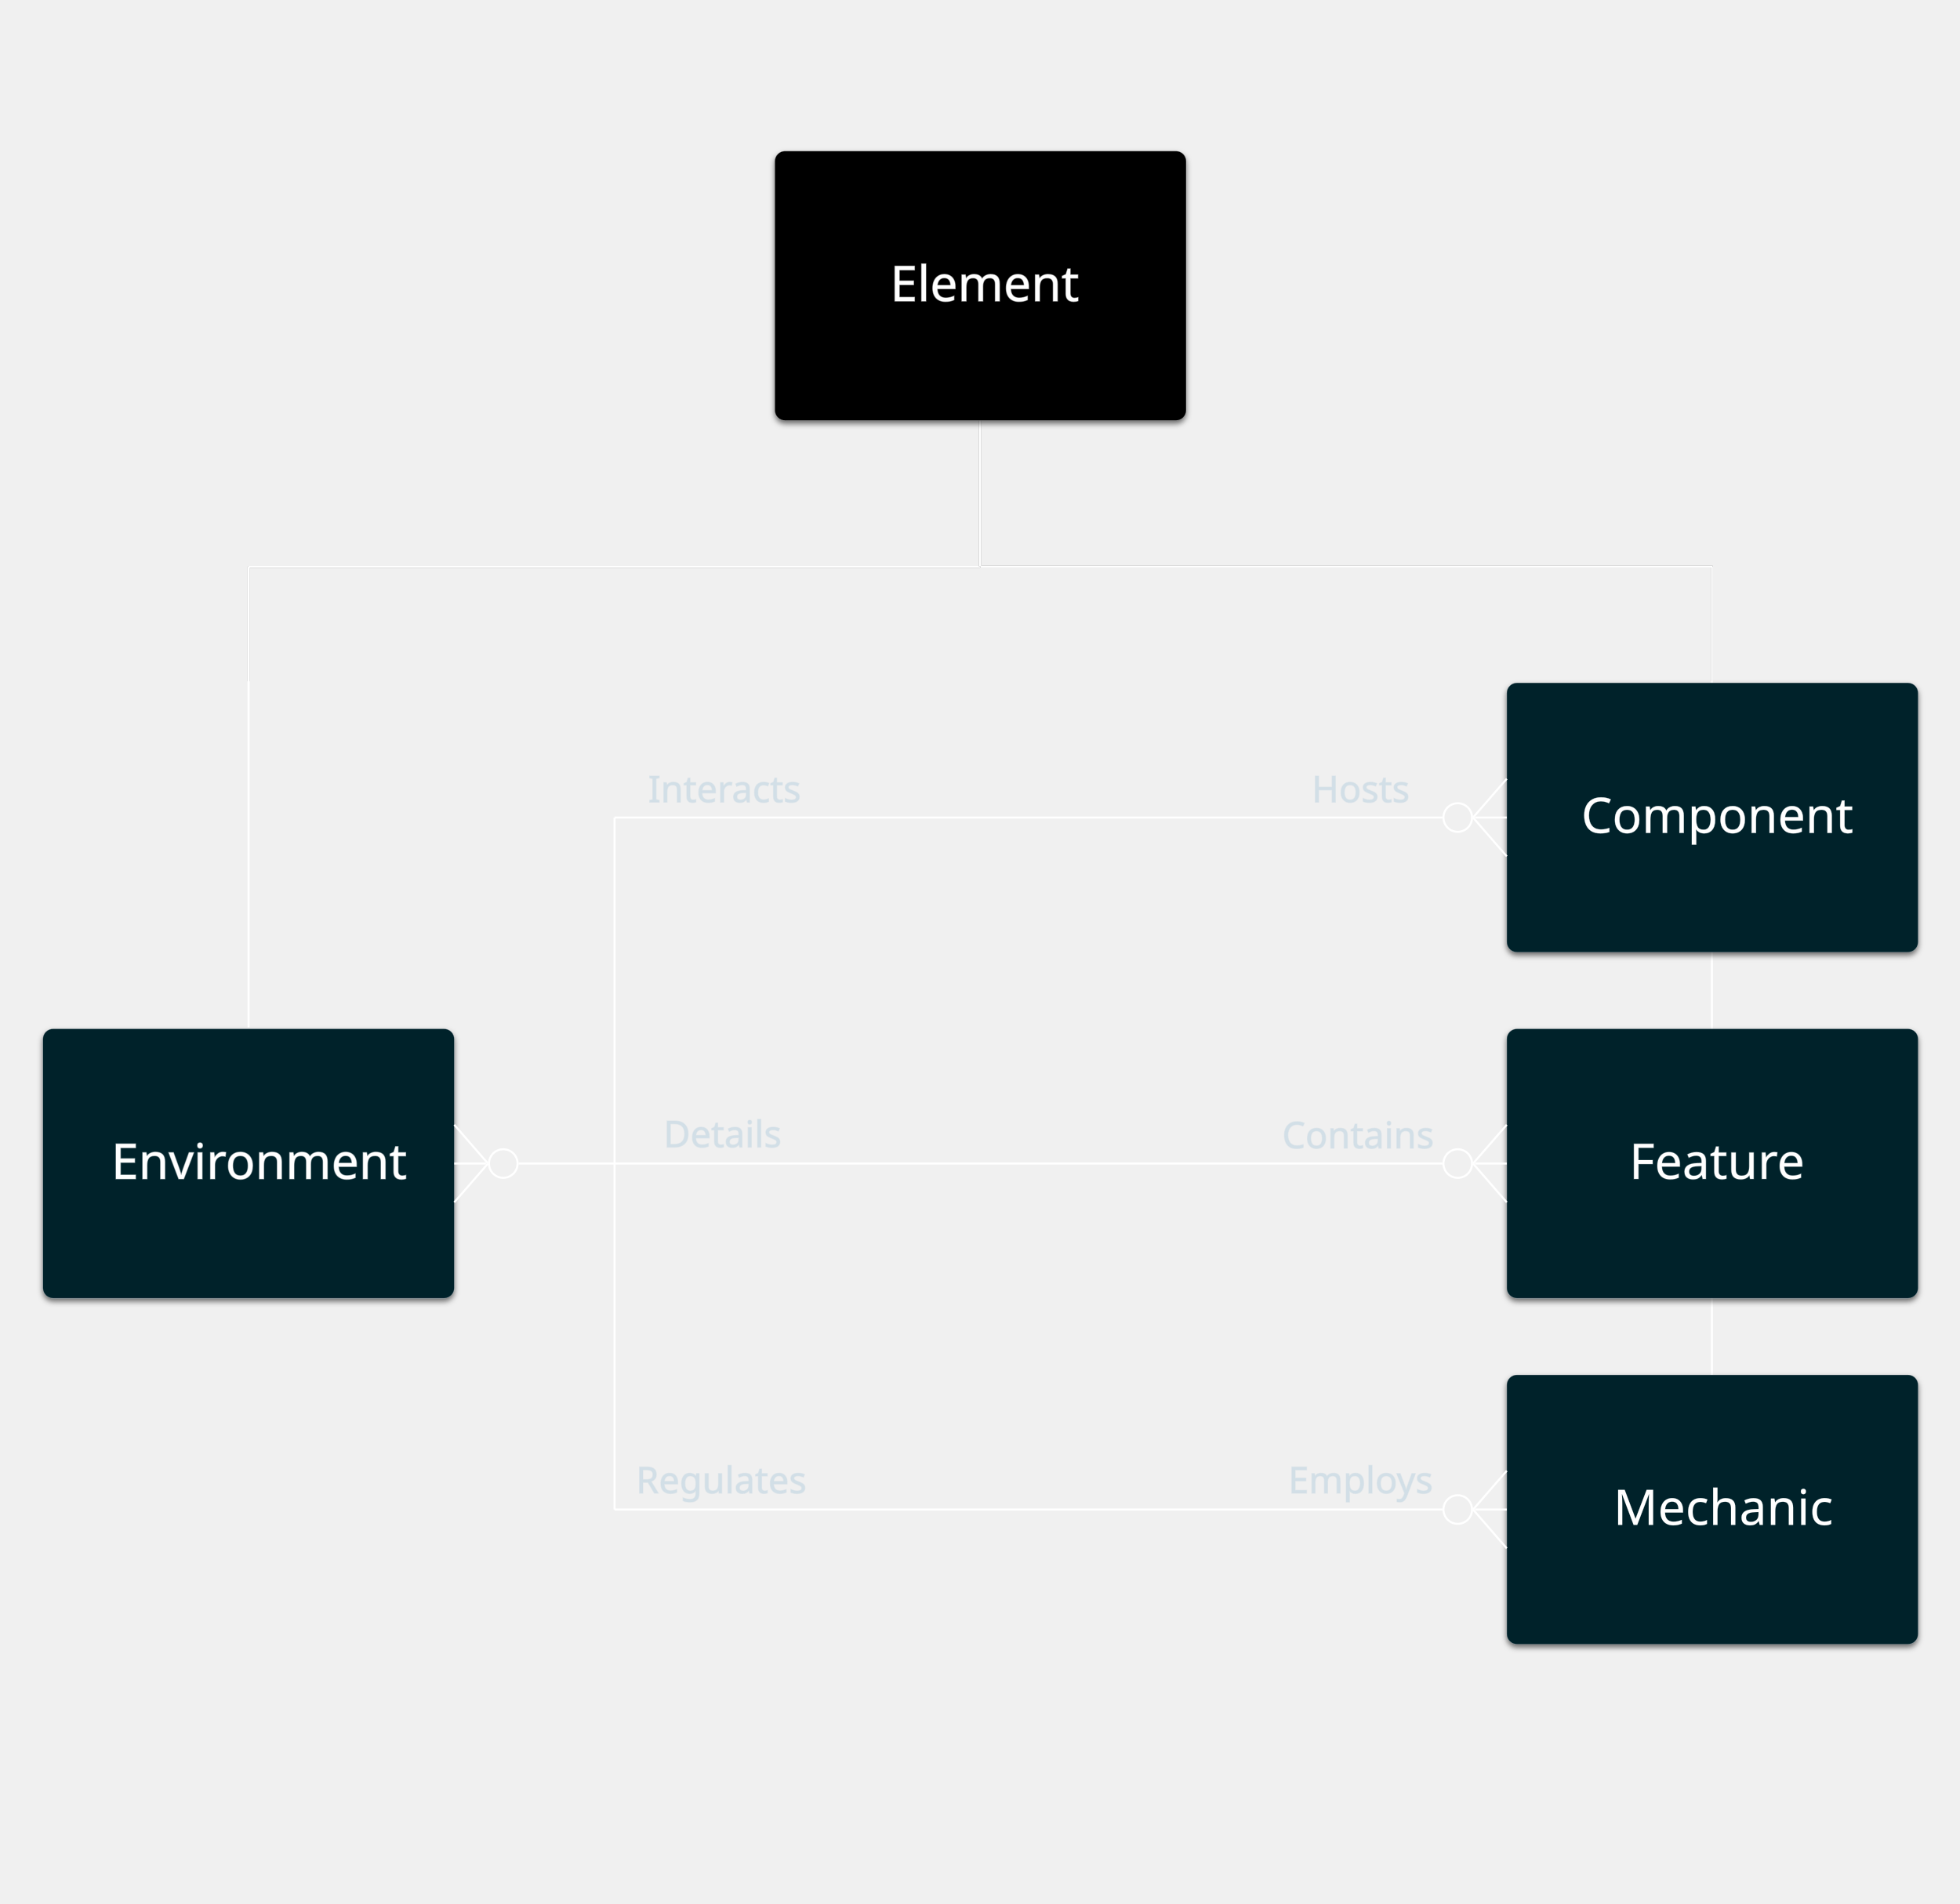
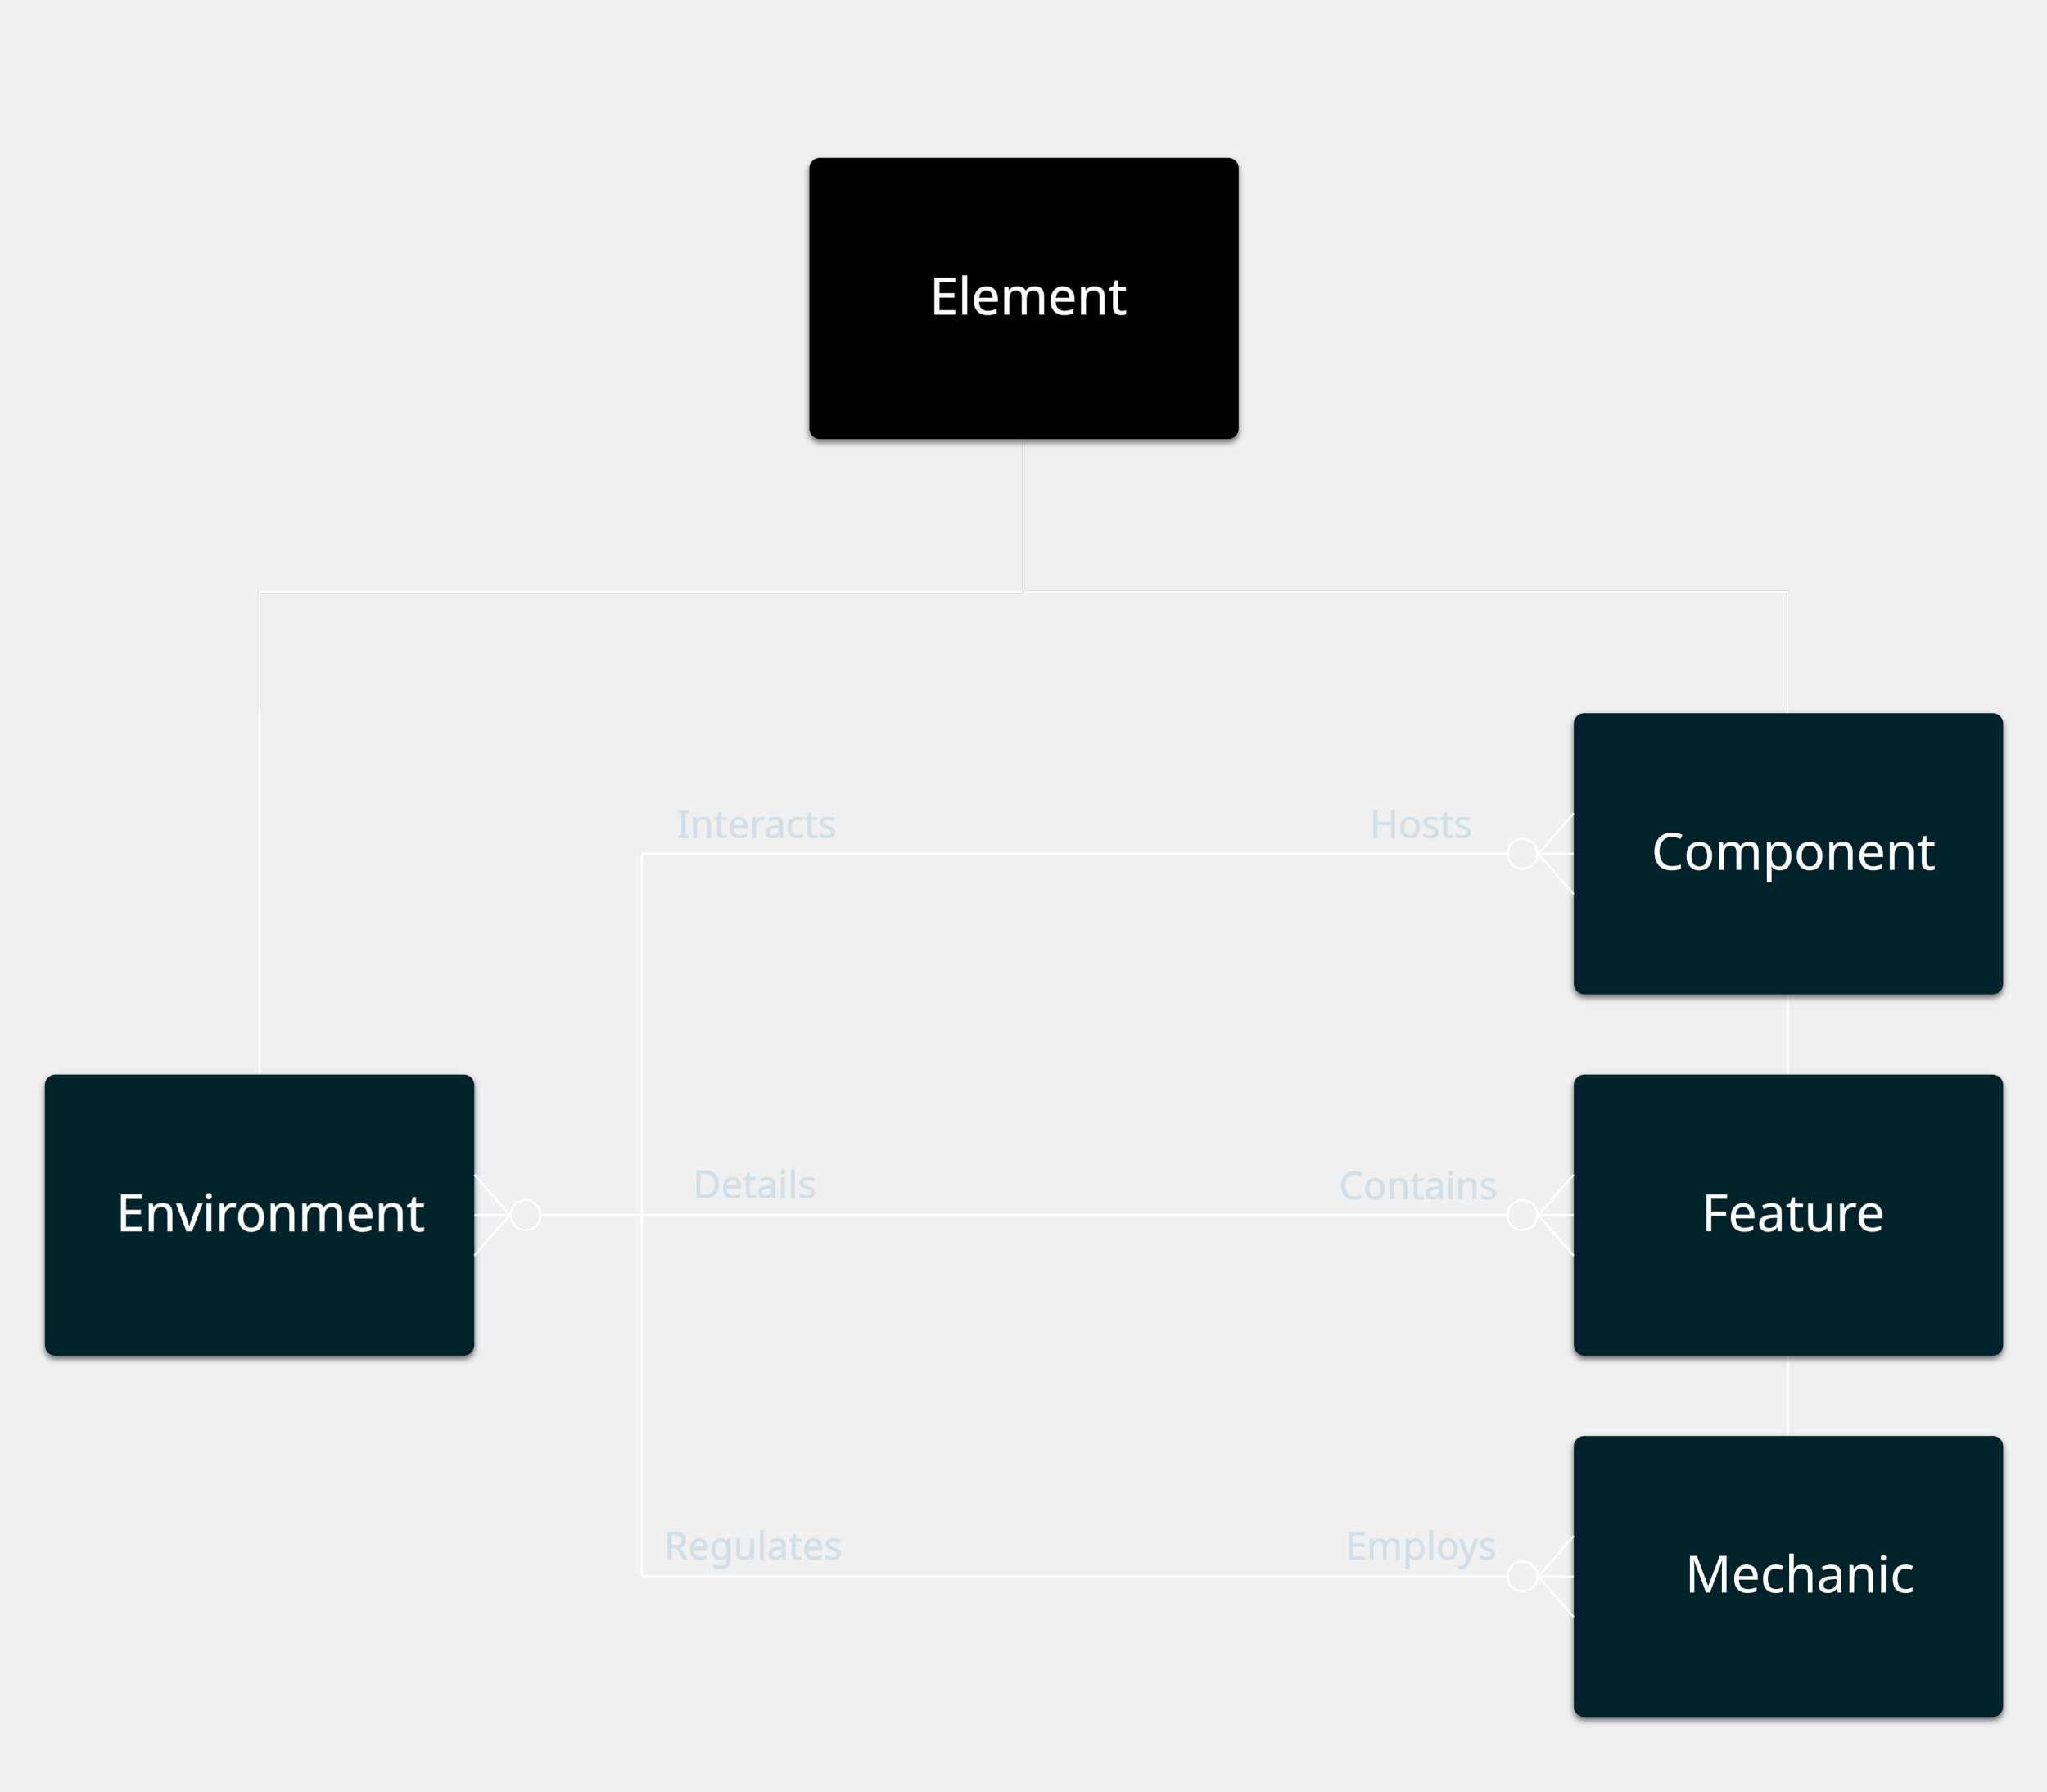
- <svg xmlns="http://www.w3.org/2000/svg" width="1920" height="1865" viewBox="0 0 1920 1865">
+ <svg xmlns="http://www.w3.org/2000/svg" width="1920" height="1681" viewBox="0 0 1920 1681">
  <defs>
    <filter id="Rectangle_1" x="33" y="1002" width="421" height="282" filterUnits="userSpaceOnUse">
      <feOffset dy="3" input="SourceAlpha" />
      <feGaussianBlur stdDeviation="3" result="blur" />
      <feFlood flood-opacity="0.565" />
      <feComposite operator="in" in2="blur" />
      <feComposite in="SourceGraphic" />
    </filter>
    <filter id="Rectangle_1-2" x="750" y="142" width="421" height="282" filterUnits="userSpaceOnUse">
      <feOffset dy="3" input="SourceAlpha" />
      <feGaussianBlur stdDeviation="3" result="blur-2" />
      <feFlood flood-opacity="0.565" />
      <feComposite operator="in" in2="blur-2" />
      <feComposite in="SourceGraphic" />
    </filter>
    <filter id="Rectangle_1-3" x="1467" y="1341" width="421" height="282" filterUnits="userSpaceOnUse">
      <feOffset dy="3" input="SourceAlpha" />
      <feGaussianBlur stdDeviation="3" result="blur-3" />
      <feFlood flood-opacity="0.565" />
      <feComposite operator="in" in2="blur-3" />
      <feComposite in="SourceGraphic" />
    </filter>
    <filter id="Rectangle_1-4" x="1467" y="1002" width="421" height="282" filterUnits="userSpaceOnUse">
      <feOffset dy="3" input="SourceAlpha" />
      <feGaussianBlur stdDeviation="3" result="blur-4" />
      <feFlood flood-opacity="0.565" />
      <feComposite operator="in" in2="blur-4" />
      <feComposite in="SourceGraphic" />
    </filter>
    <filter id="Rectangle_1-5" x="1467" y="663" width="421" height="282" filterUnits="userSpaceOnUse">
      <feOffset dy="3" input="SourceAlpha" />
      <feGaussianBlur stdDeviation="3" result="blur-5" />
      <feFlood flood-opacity="0.565" />
      <feComposite operator="in" in2="blur-5" />
      <feComposite in="SourceGraphic" />
    </filter>
    <clipPath id="clip-Environment">
-       <rect width="1920" height="1865" />
+       <rect width="1920" height="1681" />
    </clipPath>
  </defs>
  <g id="Environment" clip-path="url(#clip-Environment)">
-     <g transform="matrix(1, 0, 0, 1, 0, 0)" filter="url(#Rectangle_1)">
-       <g id="Rectangle_1-6" data-name="Rectangle 1" transform="translate(42 1008)" fill="#00202a" stroke="rgba(255,255,255,0.5)" stroke-width="0.25">
-         <rect width="403" height="264" rx="10" stroke="none" />
-         <rect x="0.125" y="0.125" width="402.75" height="263.75" rx="9.875" fill="none" />
-       </g>
-     </g>
-     <text id="Environment-2" data-name="Environment" transform="translate(109 1155)" fill="#fff" stroke="rgba(255,255,255,0.5)" stroke-width="1" font-size="48" font-family="Avenir-Book, Avenir">
-       <tspan x="0" y="0">Environment</tspan>
-     </text>
-     <text id="Hosts" transform="translate(1285 786)" fill="#d2dfe7" stroke="rgba(210,223,231,0.5)" stroke-width="1" font-size="36" font-family="Avenir-Book, Avenir">
-       <tspan x="0" y="0">Hosts</tspan>
-     </text>
-     <text id="Interacts" transform="translate(635 786)" fill="#d2dfe7" stroke="rgba(210,223,231,0.5)" stroke-width="1" font-size="36" font-family="Avenir-Book, Avenir">
-       <tspan x="0" y="0">Interacts</tspan>
-     </text>
-     <text id="Contains" transform="translate(1256 1125)" fill="#d2dfe7" stroke="rgba(210,223,231,0.5)" stroke-width="1" font-size="36" font-family="Avenir-Book, Avenir">
-       <tspan x="0" y="0">Contains</tspan>
-     </text>
-     <text id="Details" transform="translate(650 1124)" fill="#d2dfe7" stroke="rgba(210,223,231,0.5)" stroke-width="1" font-size="36" font-family="Avenir-Book, Avenir">
-       <tspan x="0" y="0">Details</tspan>
-     </text>
-     <text id="Employs" transform="translate(1262 1463)" fill="#d2dfe7" stroke="rgba(210,223,231,0.5)" stroke-width="1" font-size="36" font-family="Avenir-Book, Avenir">
-       <tspan x="0" y="0">Employs</tspan>
-     </text>
-     <text id="Regulates" transform="translate(623 1463)" fill="#d2dfe7" stroke="rgba(210,223,231,0.5)" stroke-width="1" font-size="36" font-family="Avenir-Book, Avenir">
-       <tspan x="0" y="0">Regulates</tspan>
-     </text>
-     <g id="Group_9" data-name="Group 9" transform="translate(0 101)">
-       <line id="Line_1" data-name="Line 1" y1="112" transform="translate(243.5 454.5)" fill="none" stroke="#707070" stroke-width="2" />
-       <line id="Line_2" data-name="Line 2" x2="717" transform="translate(243 454.5)" fill="none" stroke="#707070" stroke-width="2" />
-       <line id="Line_3" data-name="Line 3" y2="144" transform="translate(960.5 310.5)" fill="none" stroke="#707070" stroke-width="2" />
-     </g>
-     <g id="Group_10" data-name="Group 10" transform="translate(0 101)">
-       <line id="Line_1-2" data-name="Line 1" y1="112" transform="translate(243.5 454.5)" fill="none" stroke="#fff" stroke-width="2" />
-       <line id="Line_2-2" data-name="Line 2" x2="717" transform="translate(243 454.5)" fill="none" stroke="#fff" stroke-width="2" />
-       <line id="Line_3-2" data-name="Line 3" y2="144" transform="translate(960.5 310.5)" fill="none" stroke="#fff" stroke-width="2" />
-       <line id="Line_4" data-name="Line 4" y1="451" transform="translate(243.5 454.5)" fill="none" stroke="#fff" stroke-width="2" />
-     </g>
-     <g id="Group_11" data-name="Group 11" transform="translate(960 411)">
-       <line id="Line_1-3" data-name="Line 1" y1="112" transform="translate(717 144)" fill="none" stroke="#707070" stroke-width="2" />
-       <line id="Line_2-3" data-name="Line 2" x1="717" transform="translate(0.5 144)" fill="none" stroke="#707070" stroke-width="2" />
-       <line id="Line_3-3" data-name="Line 3" y2="144" transform="translate(0)" fill="none" stroke="#707070" stroke-width="2" />
-     </g>
-     <g id="Group_12" data-name="Group 12" transform="translate(960 411)">
-       <line id="Line_1-4" data-name="Line 1" y1="802" transform="translate(717 144)" fill="none" stroke="#fff" stroke-width="2" />
-       <line id="Line_2-4" data-name="Line 2" x1="717" transform="translate(0.5 144)" fill="none" stroke="#fff" stroke-width="2" />
-       <line id="Line_3-4" data-name="Line 3" y2="144" transform="translate(0)" fill="none" stroke="#fff" stroke-width="2" />
-     </g>
-     <line id="Line_9" data-name="Line 9" y1="678" transform="translate(602 801)" fill="none" stroke="#fff" stroke-width="2" />
-     <g id="Group_13" data-name="Group 13" transform="translate(588 -81)">
-       <g transform="matrix(1, 0, 0, 1, -588, 81)" filter="url(#Rectangle_1-2)">
-         <g id="Rectangle_1-7" data-name="Rectangle 1" transform="translate(759 148)" stroke="rgba(255,255,255,0.5)" stroke-width="0.25">
+     <g id="Pillar_Relationship" data-name="Pillar Relationship" transform="translate(42 148)">
+       <g transform="matrix(1, 0, 0, 1, -42, -148)" filter="url(#Rectangle_1)">
+         <g id="Rectangle_1-6" data-name="Rectangle 1" transform="translate(42 1008)" fill="#00202a" stroke="rgba(255,255,255,0.5)" stroke-width="0.25">
          <rect width="403" height="264" rx="10" stroke="none" />
          <rect x="0.125" y="0.125" width="402.75" height="263.75" rx="9.875" fill="none" />
        </g>
      </g>
-       <text id="Element" transform="translate(284 376)" fill="#fff" stroke="rgba(255,255,255,0.5)" stroke-width="1" font-size="48" font-family="Avenir-Book, Avenir">
-         <tspan x="0" y="0">Element</tspan>
+       <text id="Environment-2" data-name="Environment" transform="translate(67 1007)" fill="#fff" stroke="rgba(255,255,255,0.5)" stroke-width="1" font-size="48" font-family="Avenir-Book, Avenir">
+         <tspan x="0" y="0">Environment</tspan>
      </text>
-     </g>
-     <g id="Group_4" data-name="Group 4" transform="translate(1305 1118)">
-       <g transform="matrix(1, 0, 0, 1, -1305, -1118)" filter="url(#Rectangle_1-3)">
-         <g id="Rectangle_1-8" data-name="Rectangle 1" transform="translate(1476 1347)" fill="#00202a" stroke="rgba(255,255,255,0.5)" stroke-width="0.25">
-           <rect width="403" height="264" rx="10" stroke="none" />
-           <rect x="0.125" y="0.125" width="402.75" height="263.75" rx="9.875" fill="none" />
+       <text id="Hosts" transform="translate(1243 638)" fill="#d2dfe7" stroke="rgba(210,223,231,0.5)" stroke-width="1" font-size="36" font-family="Avenir-Book, Avenir">
+         <tspan x="0" y="0">Hosts</tspan>
+       </text>
+       <text id="Interacts" transform="translate(593 638)" fill="#d2dfe7" stroke="rgba(210,223,231,0.5)" stroke-width="1" font-size="36" font-family="Avenir-Book, Avenir">
+         <tspan x="0" y="0">Interacts</tspan>
+       </text>
+       <text id="Contains" transform="translate(1214 977)" fill="#d2dfe7" stroke="rgba(210,223,231,0.5)" stroke-width="1" font-size="36" font-family="Avenir-Book, Avenir">
+         <tspan x="0" y="0">Contains</tspan>
+       </text>
+       <text id="Details" transform="translate(608 976)" fill="#d2dfe7" stroke="rgba(210,223,231,0.5)" stroke-width="1" font-size="36" font-family="Avenir-Book, Avenir">
+         <tspan x="0" y="0">Details</tspan>
+       </text>
+       <text id="Employs" transform="translate(1220 1315)" fill="#d2dfe7" stroke="rgba(210,223,231,0.5)" stroke-width="1" font-size="36" font-family="Avenir-Book, Avenir">
+         <tspan x="0" y="0">Employs</tspan>
+       </text>
+       <text id="Regulates" transform="translate(581 1315)" fill="#d2dfe7" stroke="rgba(210,223,231,0.5)" stroke-width="1" font-size="36" font-family="Avenir-Book, Avenir">
+         <tspan x="0" y="0">Regulates</tspan>
+       </text>
+       <g id="Group_9" data-name="Group 9" transform="translate(-42 -47)">
+         <line id="Line_1" data-name="Line 1" y1="112" transform="translate(243.5 454.5)" fill="none" stroke="#707070" stroke-width="2" />
+         <line id="Line_2" data-name="Line 2" x2="717" transform="translate(243 454.5)" fill="none" stroke="#707070" stroke-width="2" />
+         <line id="Line_3" data-name="Line 3" y2="144" transform="translate(960.5 310.5)" fill="none" stroke="#707070" stroke-width="2" />
+       </g>
+       <g id="Group_10" data-name="Group 10" transform="translate(-42 -47)">
+         <line id="Line_1-2" data-name="Line 1" y1="112" transform="translate(243.5 454.5)" fill="none" stroke="#fff" stroke-width="2" />
+         <line id="Line_2-2" data-name="Line 2" x2="717" transform="translate(243 454.5)" fill="none" stroke="#fff" stroke-width="2" />
+         <line id="Line_3-2" data-name="Line 3" y2="144" transform="translate(960.5 310.5)" fill="none" stroke="#fff" stroke-width="2" />
+         <line id="Line_4" data-name="Line 4" y1="451" transform="translate(243.5 454.5)" fill="none" stroke="#fff" stroke-width="2" />
+       </g>
+       <g id="Group_11" data-name="Group 11" transform="translate(918 263)">
+         <line id="Line_1-3" data-name="Line 1" y1="112" transform="translate(717 144)" fill="none" stroke="#707070" stroke-width="2" />
+         <line id="Line_2-3" data-name="Line 2" x1="717" transform="translate(0.5 144)" fill="none" stroke="#707070" stroke-width="2" />
+         <line id="Line_3-3" data-name="Line 3" y2="144" transform="translate(0)" fill="none" stroke="#707070" stroke-width="2" />
+       </g>
+       <g id="Group_12" data-name="Group 12" transform="translate(918 263)">
+         <line id="Line_1-4" data-name="Line 1" y1="802" transform="translate(717 144)" fill="none" stroke="#fff" stroke-width="2" />
+         <line id="Line_2-4" data-name="Line 2" x1="717" transform="translate(0.5 144)" fill="none" stroke="#fff" stroke-width="2" />
+         <line id="Line_3-4" data-name="Line 3" y2="144" transform="translate(0)" fill="none" stroke="#fff" stroke-width="2" />
+       </g>
+       <line id="Line_9" data-name="Line 9" y1="678" transform="translate(560 653)" fill="none" stroke="#fff" stroke-width="2" />
+       <g id="Group_13" data-name="Group 13" transform="translate(546 -229)">
+         <g transform="matrix(1, 0, 0, 1, -588, 81)" filter="url(#Rectangle_1-2)">
+           <g id="Rectangle_1-7" data-name="Rectangle 1" transform="translate(759 148)" stroke="rgba(255,255,255,0.5)" stroke-width="0.25">
+             <rect width="403" height="264" rx="10" stroke="none" />
+             <rect x="0.125" y="0.125" width="402.75" height="263.75" rx="9.875" fill="none" />
+           </g>
+         </g>
+         <text id="Element" transform="translate(284 376)" fill="#fff" stroke="rgba(255,255,255,0.5)" stroke-width="1" font-size="48" font-family="Avenir-Book, Avenir">
+           <tspan x="0" y="0">Element</tspan>
+         </text>
+       </g>
+       <g id="Group_4" data-name="Group 4" transform="translate(1263 970)">
+         <g transform="matrix(1, 0, 0, 1, -1305, -1118)" filter="url(#Rectangle_1-3)">
+           <g id="Rectangle_1-8" data-name="Rectangle 1" transform="translate(1476 1347)" fill="#00202a" stroke="rgba(255,255,255,0.5)" stroke-width="0.25">
+             <rect width="403" height="264" rx="10" stroke="none" />
+             <rect x="0.125" y="0.125" width="402.75" height="263.75" rx="9.875" fill="none" />
+           </g>
+         </g>
+         <text id="_Mechanic" data-name=" Mechanic" transform="translate(263 376)" fill="#fff" stroke="rgba(255,255,255,0.49)" stroke-width="0.25" font-size="48" font-family="Avenir-Book, Avenir">
+           <tspan x="0" y="0" xml:space="preserve"> Mechanic</tspan>
+         </text>
+       </g>
+       <g id="Group_5" data-name="Group 5" transform="translate(1263 631)">
+         <g transform="matrix(1, 0, 0, 1, -1305, -779)" filter="url(#Rectangle_1-4)">
+           <g id="Rectangle_1-9" data-name="Rectangle 1" transform="translate(1476 1008)" fill="#00202a" stroke="rgba(255,255,255,0.5)" stroke-width="0.25">
+             <rect width="403" height="264" rx="10" stroke="none" />
+             <rect x="0.125" y="0.125" width="402.75" height="263.75" rx="9.875" fill="none" />
+           </g>
+         </g>
+         <text id="Feature" transform="translate(291 376)" fill="#fff" stroke="rgba(255,255,255,0.25)" stroke-width="1" font-size="48" font-family="Avenir-Book, Avenir">
+           <tspan x="0" y="0">Feature</tspan>
+         </text>
+       </g>
+       <g id="Group_7" data-name="Group 7" transform="translate(1263 292)">
+         <g transform="matrix(1, 0, 0, 1, -1305, -440)" filter="url(#Rectangle_1-5)">
+           <g id="Rectangle_1-10" data-name="Rectangle 1" transform="translate(1476 669)" fill="#00202a" stroke="rgba(255,255,255,0.5)" stroke-width="0.25">
+             <rect width="403" height="264" rx="10" stroke="none" />
+             <rect x="0.125" y="0.125" width="402.75" height="263.75" rx="9.875" fill="none" />
+           </g>
+         </g>
+         <text id="Component" transform="translate(244 376)" fill="#fff" stroke="rgba(255,255,255,0.5)" stroke-width="0.5" font-size="48" font-family="Avenir-Book, Avenir">
+           <tspan x="0" y="0">Component</tspan>
+         </text>
+       </g>
+       <g id="Group_16" data-name="Group 16" transform="translate(115 -148)">
+         <line id="Line_6" data-name="Line 6" x2="811" transform="translate(445 1140)" fill="none" stroke="#fff" stroke-width="2" />
+         <g id="Group_15" data-name="Group 15" transform="translate(1256 1102)">
+           <g id="Group_14" data-name="Group 14" transform="translate(30)">
+             <line id="Line_10" data-name="Line 10" y1="38" x2="33" fill="none" stroke="#fff" stroke-width="2" />
+             <line id="Line_11" data-name="Line 11" x2="33" y2="38" transform="translate(0 38)" fill="none" stroke="#fff" stroke-width="2" />
+             <line id="Line_12" data-name="Line 12" x2="31" transform="translate(2 38)" fill="none" stroke="#fff" stroke-width="2" />
+           </g>
+           <g id="Ellipse_1" data-name="Ellipse 1" transform="translate(0 23)" fill="none" stroke="#fff" stroke-width="2">
+             <circle cx="15" cy="15" r="15" stroke="none" />
+             <circle cx="15" cy="15" r="14" fill="none" />
+           </g>
        </g>
      </g>
-       <text id="_Mechanic" data-name=" Mechanic" transform="translate(263 376)" fill="#fff" stroke="rgba(255,255,255,0.49)" stroke-width="0.25" font-size="48" font-family="Avenir-Book, Avenir">
-         <tspan x="0" y="0" xml:space="preserve"> Mechanic</tspan>
-       </text>
-     </g>
-     <g id="Group_5" data-name="Group 5" transform="translate(1305 779)">
-       <g transform="matrix(1, 0, 0, 1, -1305, -779)" filter="url(#Rectangle_1-4)">
-         <g id="Rectangle_1-9" data-name="Rectangle 1" transform="translate(1476 1008)" fill="#00202a" stroke="rgba(255,255,255,0.5)" stroke-width="0.25">
-           <rect width="403" height="264" rx="10" stroke="none" />
-           <rect x="0.125" y="0.125" width="402.75" height="263.75" rx="9.875" fill="none" />
+       <g id="Zero-To-Many" transform="translate(560 615)">
+         <line id="Line_6-2" data-name="Line 6" x2="811" transform="translate(0 38)" fill="none" stroke="#fff" stroke-width="2" />
+         <g id="Group_15-2" data-name="Group 15" transform="translate(811)">
+           <g id="Group_14-2" data-name="Group 14" transform="translate(30)">
+             <line id="Line_10-2" data-name="Line 10" y1="38" x2="33" fill="none" stroke="#fff" stroke-width="2" />
+             <line id="Line_11-2" data-name="Line 11" x2="33" y2="38" transform="translate(0 38)" fill="none" stroke="#fff" stroke-width="2" />
+             <line id="Line_12-2" data-name="Line 12" x2="31" transform="translate(2 38)" fill="none" stroke="#fff" stroke-width="2" />
+           </g>
+           <g id="Ellipse_1-2" data-name="Ellipse 1" transform="translate(0 23)" fill="none" stroke="#fff" stroke-width="2">
+             <circle cx="15" cy="15" r="15" stroke="none" />
+             <circle cx="15" cy="15" r="14" fill="none" />
+           </g>
        </g>
      </g>
-       <text id="Feature" transform="translate(291 376)" fill="#fff" stroke="rgba(255,255,255,0.25)" stroke-width="1" font-size="48" font-family="Avenir-Book, Avenir">
-         <tspan x="0" y="0">Feature</tspan>
-       </text>
-     </g>
-     <g id="Group_7" data-name="Group 7" transform="translate(1305 440)">
-       <g transform="matrix(1, 0, 0, 1, -1305, -440)" filter="url(#Rectangle_1-5)">
-         <g id="Rectangle_1-10" data-name="Rectangle 1" transform="translate(1476 669)" fill="#00202a" stroke="rgba(255,255,255,0.5)" stroke-width="0.25">
-           <rect width="403" height="264" rx="10" stroke="none" />
-           <rect x="0.125" y="0.125" width="402.75" height="263.75" rx="9.875" fill="none" />
+       <g id="Group_18" data-name="Group 18" transform="translate(115 191)">
+         <line id="Line_6-3" data-name="Line 6" x2="811" transform="translate(445 1140)" fill="none" stroke="#fff" stroke-width="2" />
+         <g id="Group_15-3" data-name="Group 15" transform="translate(1256 1102)">
+           <g id="Group_14-3" data-name="Group 14" transform="translate(30)">
+             <line id="Line_10-3" data-name="Line 10" y1="38" x2="33" fill="none" stroke="#fff" stroke-width="2" />
+             <line id="Line_11-3" data-name="Line 11" x2="33" y2="38" transform="translate(0 38)" fill="none" stroke="#fff" stroke-width="2" />
+             <line id="Line_12-3" data-name="Line 12" x2="31" transform="translate(2 38)" fill="none" stroke="#fff" stroke-width="2" />
+           </g>
+           <g id="Ellipse_1-3" data-name="Ellipse 1" transform="translate(0 23)" fill="none" stroke="#fff" stroke-width="2">
+             <circle cx="15" cy="15" r="15" stroke="none" />
+             <circle cx="15" cy="15" r="14" fill="none" />
+           </g>
        </g>
      </g>
-       <text id="Component" transform="translate(244 376)" fill="#fff" stroke="rgba(255,255,255,0.5)" stroke-width="0.5" font-size="48" font-family="Avenir-Book, Avenir">
-         <tspan x="0" y="0">Component</tspan>
-       </text>
-     </g>
-     <g id="Group_16" data-name="Group 16" transform="translate(157)">
-       <line id="Line_6" data-name="Line 6" x2="811" transform="translate(445 1140)" fill="none" stroke="#fff" stroke-width="2" />
-       <g id="Group_15" data-name="Group 15" transform="translate(1256 1102)">
-         <g id="Group_14" data-name="Group 14" transform="translate(30)">
-           <line id="Line_10" data-name="Line 10" y1="38" x2="33" fill="none" stroke="#fff" stroke-width="2" />
-           <line id="Line_11" data-name="Line 11" x2="33" y2="38" transform="translate(0 38)" fill="none" stroke="#fff" stroke-width="2" />
-           <line id="Line_12" data-name="Line 12" x2="31" transform="translate(2 38)" fill="none" stroke="#fff" stroke-width="2" />
-         </g>
-         <g id="Ellipse_1" data-name="Ellipse 1" transform="translate(0 23)" fill="none" stroke="#fff" stroke-width="2">
-           <circle cx="15" cy="15" r="15" stroke="none" />
-           <circle cx="15" cy="15" r="14" fill="none" />
-         </g>
-       </g>
-     </g>
-     <g id="Group_17" data-name="Group 17" transform="translate(157 -339)">
-       <line id="Line_6-2" data-name="Line 6" x2="811" transform="translate(445 1140)" fill="none" stroke="#fff" stroke-width="2" />
-       <g id="Group_15-2" data-name="Group 15" transform="translate(1256 1102)">
-         <g id="Group_14-2" data-name="Group 14" transform="translate(30)">
-           <line id="Line_10-2" data-name="Line 10" y1="38" x2="33" fill="none" stroke="#fff" stroke-width="2" />
-           <line id="Line_11-2" data-name="Line 11" x2="33" y2="38" transform="translate(0 38)" fill="none" stroke="#fff" stroke-width="2" />
-           <line id="Line_12-2" data-name="Line 12" x2="31" transform="translate(2 38)" fill="none" stroke="#fff" stroke-width="2" />
-         </g>
-         <g id="Ellipse_1-2" data-name="Ellipse 1" transform="translate(0 23)" fill="none" stroke="#fff" stroke-width="2">
-           <circle cx="15" cy="15" r="15" stroke="none" />
-           <circle cx="15" cy="15" r="14" fill="none" />
-         </g>
-       </g>
-     </g>
-     <g id="Group_18" data-name="Group 18" transform="translate(157 339)">
-       <line id="Line_6-3" data-name="Line 6" x2="811" transform="translate(445 1140)" fill="none" stroke="#fff" stroke-width="2" />
-       <g id="Group_15-3" data-name="Group 15" transform="translate(1256 1102)">
-         <g id="Group_14-3" data-name="Group 14" transform="translate(30)">
-           <line id="Line_10-3" data-name="Line 10" y1="38" x2="33" fill="none" stroke="#fff" stroke-width="2" />
-           <line id="Line_11-3" data-name="Line 11" x2="33" y2="38" transform="translate(0 38)" fill="none" stroke="#fff" stroke-width="2" />
-           <line id="Line_12-3" data-name="Line 12" x2="31" transform="translate(2 38)" fill="none" stroke="#fff" stroke-width="2" />
-         </g>
-         <g id="Ellipse_1-3" data-name="Ellipse 1" transform="translate(0 23)" fill="none" stroke="#fff" stroke-width="2">
-           <circle cx="15" cy="15" r="15" stroke="none" />
-           <circle cx="15" cy="15" r="14" fill="none" />
-         </g>
-       </g>
-     </g>
-     <g id="Group_19" data-name="Group 19" transform="translate(445 1102)">
-       <line id="Line_6-4" data-name="Line 6" x1="94" transform="translate(63 38)" fill="none" stroke="#fff" stroke-width="2" />
-       <g id="Group_15-4" data-name="Group 15">
-         <g id="Group_14-4" data-name="Group 14">
-           <line id="Line_10-4" data-name="Line 10" x1="33" y1="38" fill="none" stroke="#fff" stroke-width="2" />
-           <line id="Line_11-4" data-name="Line 11" x1="33" y2="38" transform="translate(0 38)" fill="none" stroke="#fff" stroke-width="2" />
-           <line id="Line_12-4" data-name="Line 12" x1="31" transform="translate(0 38)" fill="none" stroke="#fff" stroke-width="2" />
-         </g>
-         <g id="Ellipse_1-4" data-name="Ellipse 1" transform="translate(33 23)" fill="none" stroke="#fff" stroke-width="2">
-           <circle cx="15" cy="15" r="15" stroke="none" />
-           <circle cx="15" cy="15" r="14" fill="none" />
+       <g id="Group_19" data-name="Group 19" transform="translate(403 954)">
+         <line id="Line_6-4" data-name="Line 6" x1="94" transform="translate(63 38)" fill="none" stroke="#fff" stroke-width="2" />
+         <g id="Group_15-4" data-name="Group 15">
+           <g id="Group_14-4" data-name="Group 14">
+             <line id="Line_10-4" data-name="Line 10" x1="33" y1="38" fill="none" stroke="#fff" stroke-width="2" />
+             <line id="Line_11-4" data-name="Line 11" x1="33" y2="38" transform="translate(0 38)" fill="none" stroke="#fff" stroke-width="2" />
+             <line id="Line_12-4" data-name="Line 12" x1="31" transform="translate(0 38)" fill="none" stroke="#fff" stroke-width="2" />
+           </g>
+           <g id="Ellipse_1-4" data-name="Ellipse 1" transform="translate(33 23)" fill="none" stroke="#fff" stroke-width="2">
+             <circle cx="15" cy="15" r="15" stroke="none" />
+             <circle cx="15" cy="15" r="14" fill="none" />
+           </g>
        </g>
      </g>
    </g>
  </g>
</svg>
